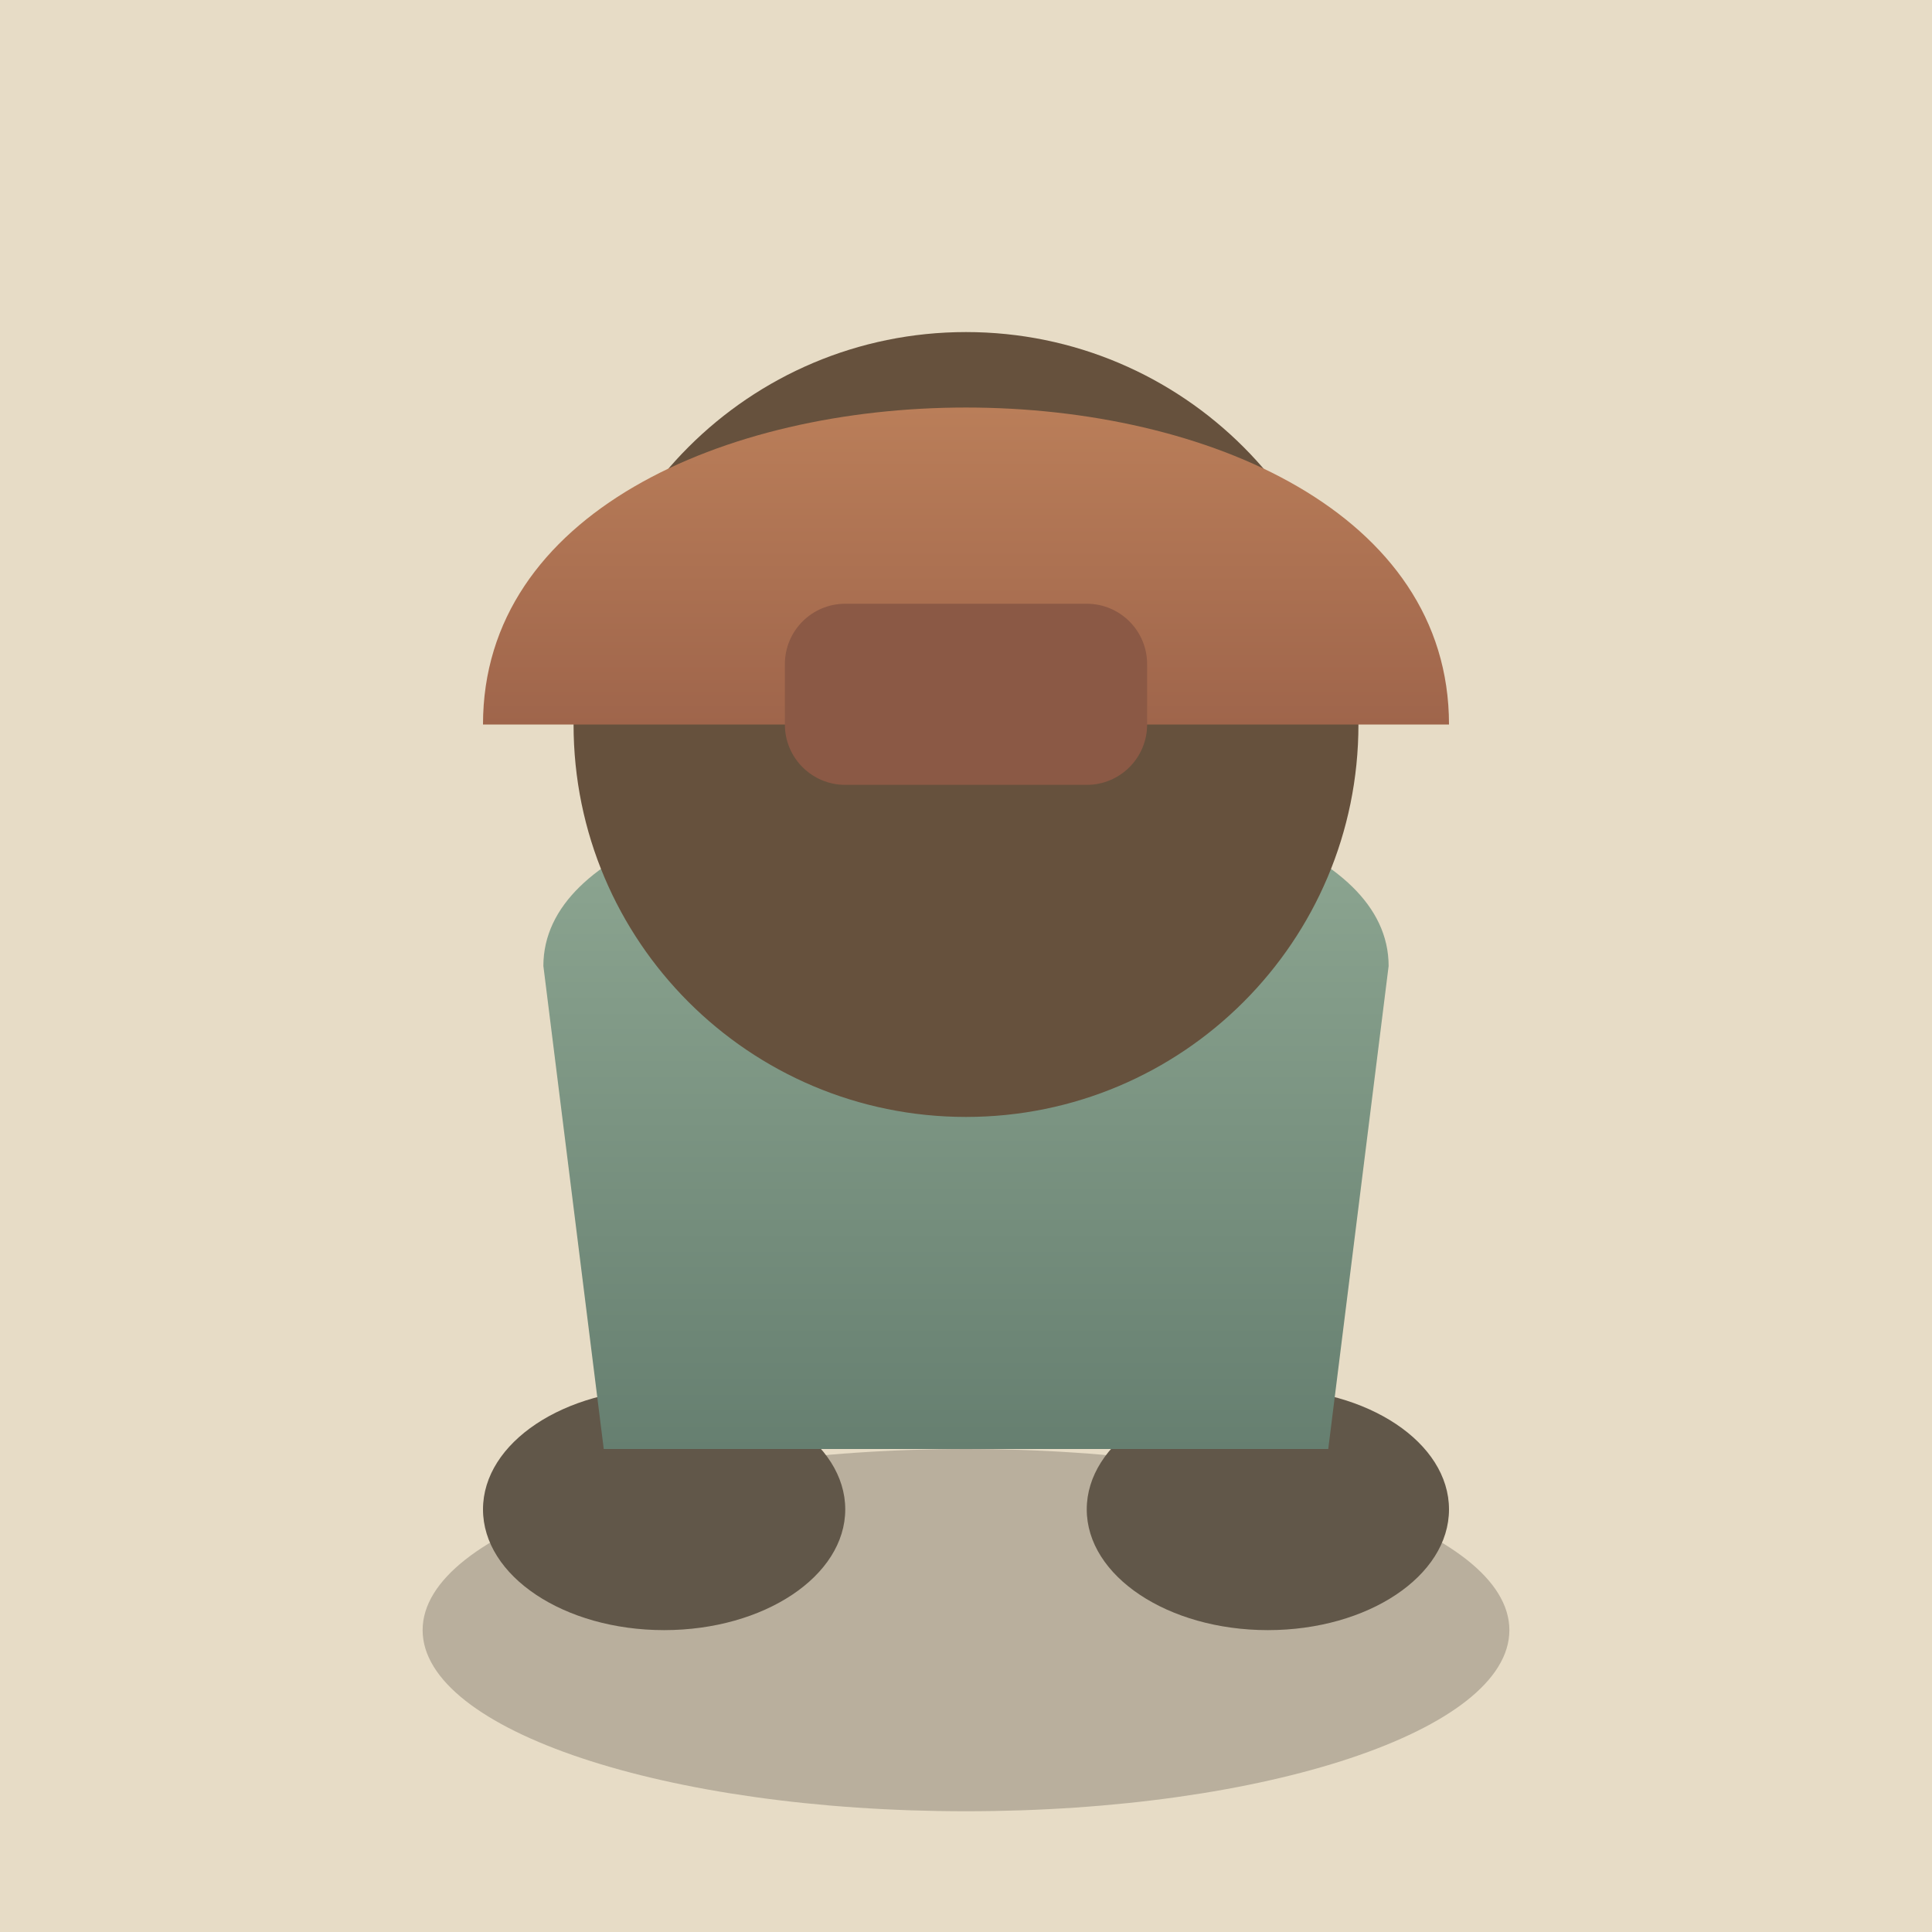
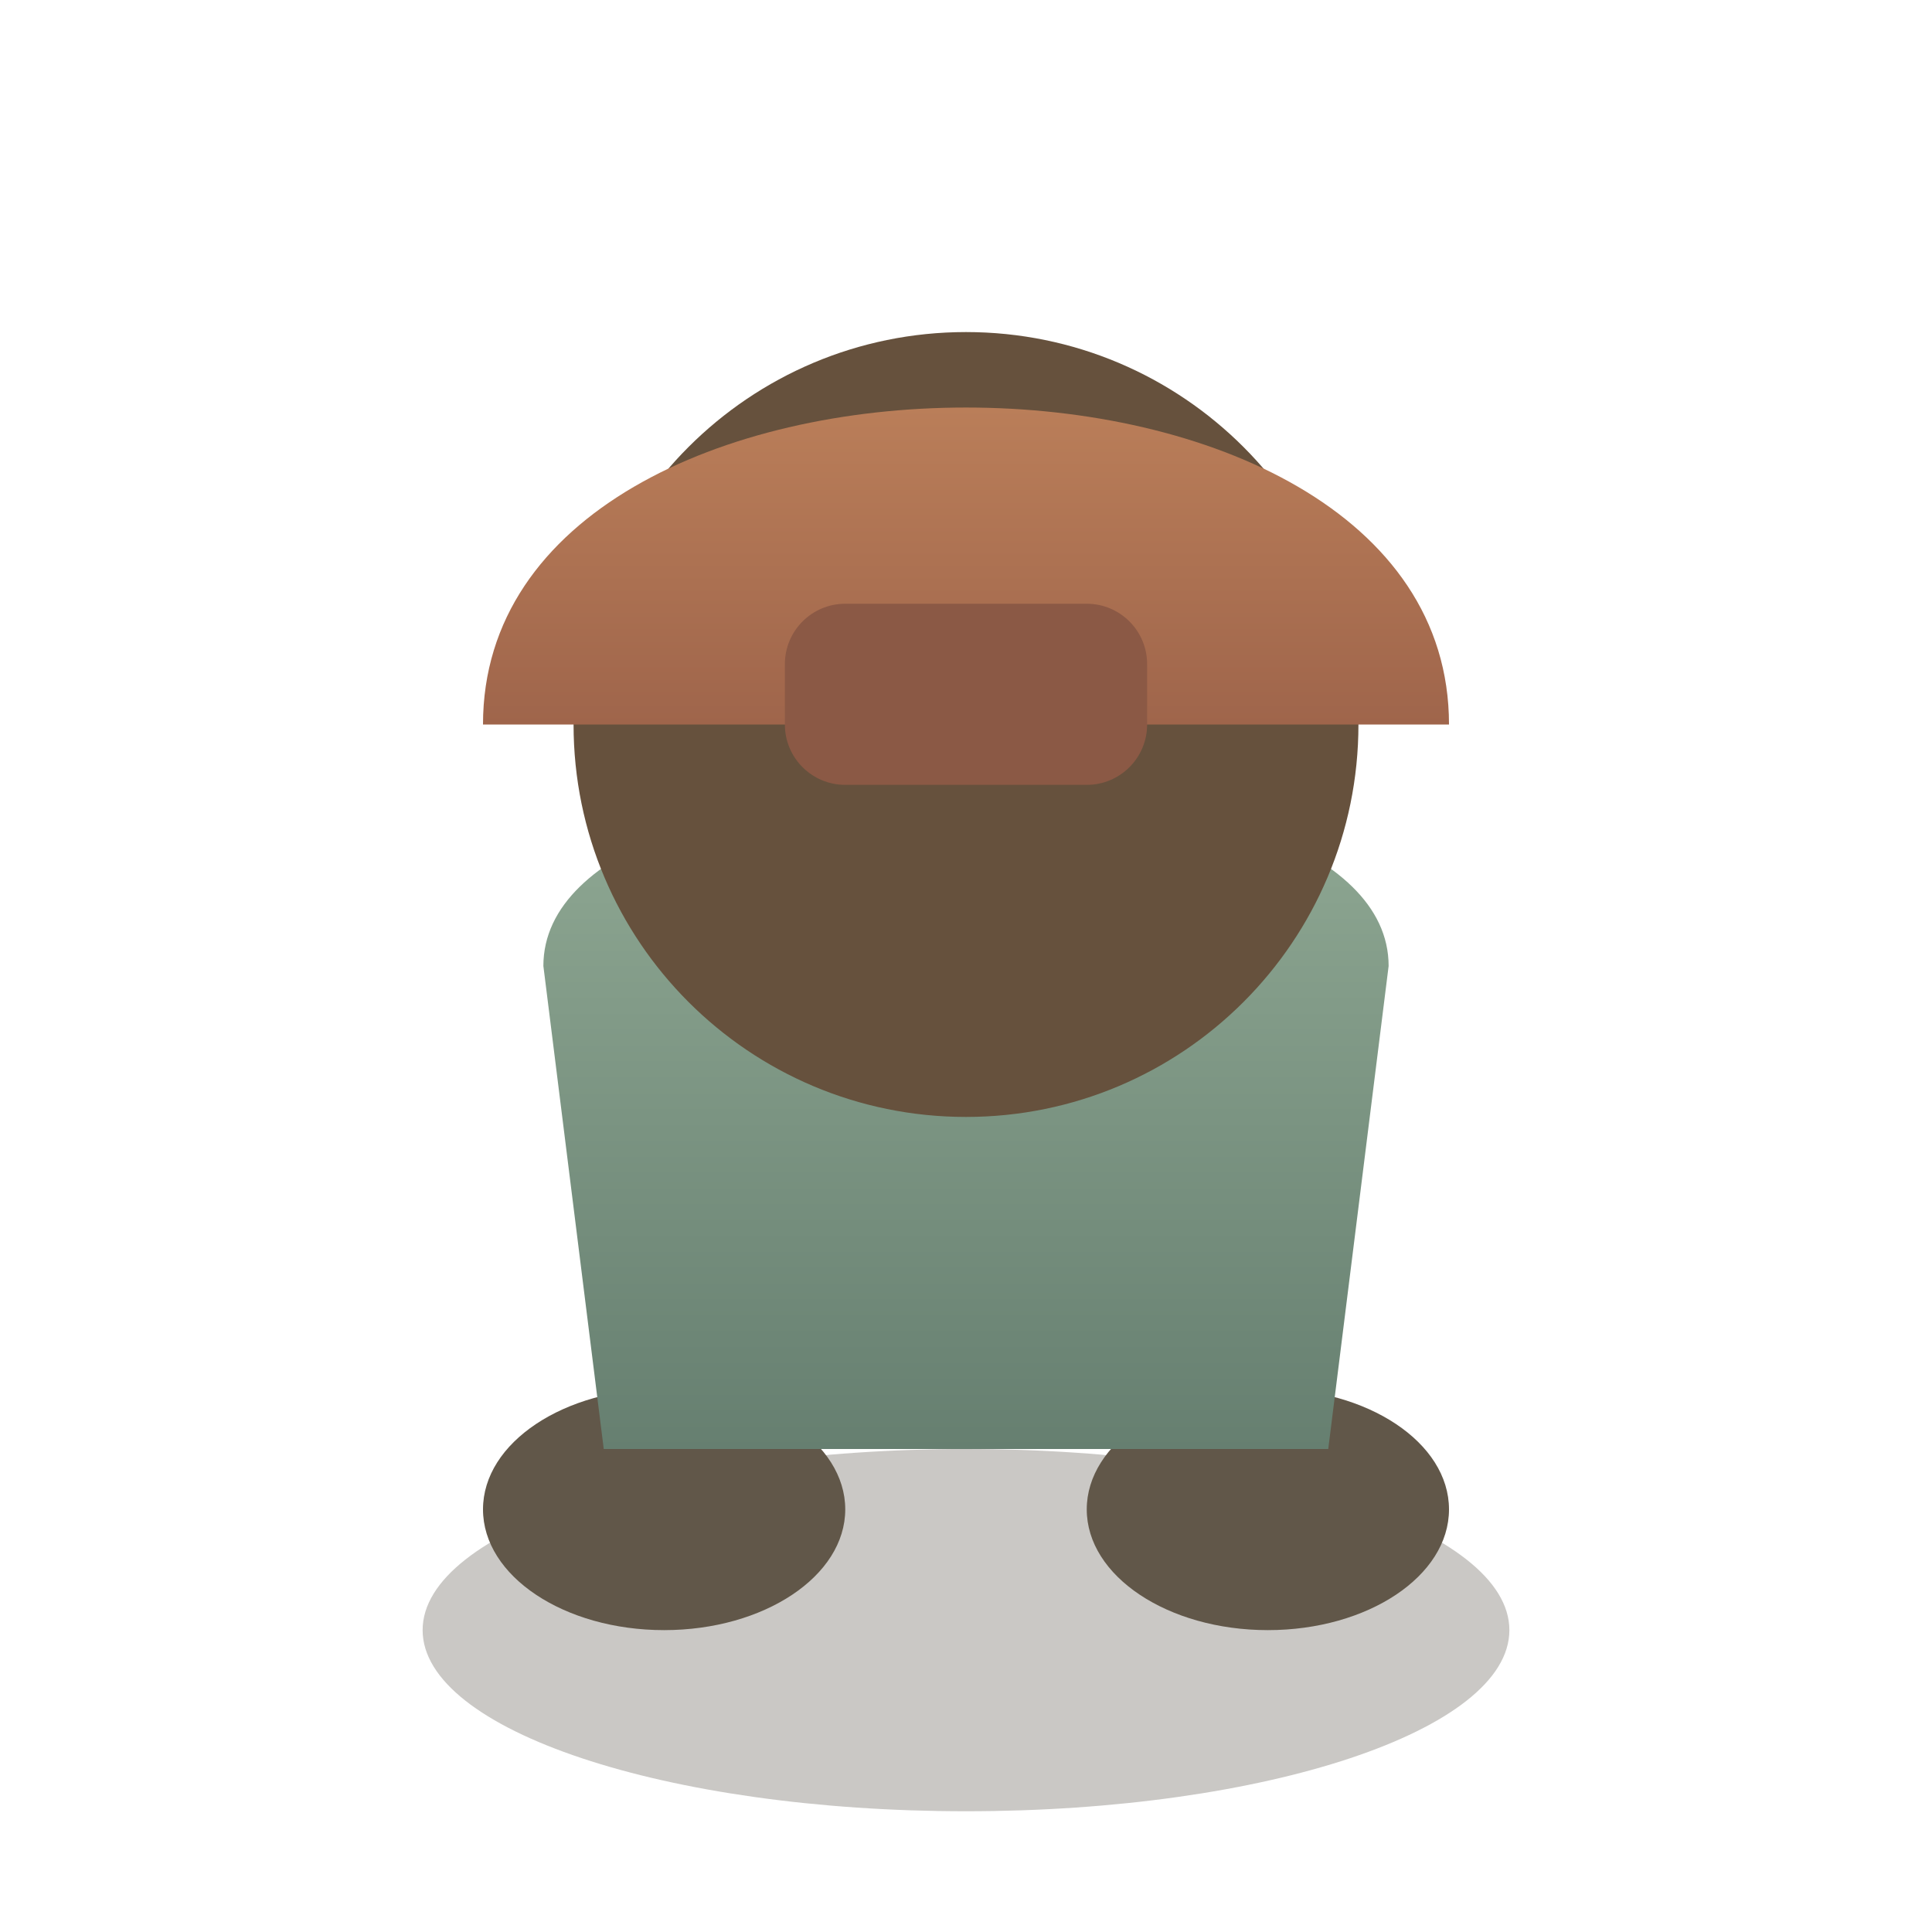
<svg xmlns="http://www.w3.org/2000/svg" viewBox="64 64 64 64" width="64" height="64">
  <defs>
    <pattern id="brick" width="16" height="16" patternUnits="userSpaceOnUse">
      <rect width="16" height="16" fill="#83715d" />
      <path d="M 0,4 L 16,4 M 0,8 L 16,8 M 0,12 L 16,12 M 8,0 L 8,4 M 0,4 L 0,8 M 12,4 L 12,8 M 4,8 L 4,12 M 16,8 L 16,12 M 8,12 L 8,16" stroke="#9a856b" stroke-width="1" />
      <path d="M 0,0 L 16,0 M 0,4 L 8,4 M 0,8 L 4,8 M 12,8 L 16,8 M 0,12 L 8,12" stroke="#5a4d3e" stroke-width="1" />
    </pattern>
    <linearGradient id="woodGrad" x1="0%" y1="0%" x2="100%" y2="100%">
      <stop offset="0%" stop-color="#d7ab72" />
      <stop offset="50%" stop-color="#b98a5a" />
      <stop offset="100%" stop-color="#916744" />
    </linearGradient>
    <linearGradient id="woodGradStored" x1="0%" y1="0%" x2="100%" y2="100%">
      <stop offset="0%" stop-color="#b7c392" />
      <stop offset="50%" stop-color="#8ca77d" />
      <stop offset="100%" stop-color="#647f62" />
    </linearGradient>
    <linearGradient id="capGrad" x1="0%" y1="0%" x2="0%" y2="100%">
      <stop offset="0%" stop-color="#ba7e59" />
      <stop offset="100%" stop-color="#9f654b" />
    </linearGradient>
    <linearGradient id="shirtGrad" x1="0%" y1="0%" x2="0%" y2="100%">
      <stop offset="0%" stop-color="#90a994" />
      <stop offset="100%" stop-color="#667f70" />
    </linearGradient>
  </defs>
  <g id="player-up" transform="translate(64, 64)">
-     <rect width="64" height="64" fill="#e7dcc6" />
    <ellipse cx="32" cy="54" rx="18" ry="6" fill="#4c463c" opacity="0.3" />
    <ellipse cx="22" cy="50" rx="6" ry="4" fill="#615749" />
    <ellipse cx="42" cy="50" rx="6" ry="4" fill="#615749" />
    <path d="M 18,32 C 18,24 46,24 46,32 L 44,48 L 20,48 Z" fill="url(#shirtGrad)" />
    <circle cx="32" cy="24" r="13" fill="#66513d" />
    <path d="M 16,24 C 16,10 48,10 48,24 Z" fill="url(#capGrad)" />
    <rect x="26" y="20" width="12" height="6" rx="2" fill="#8b5945" />
  </g>
</svg>
